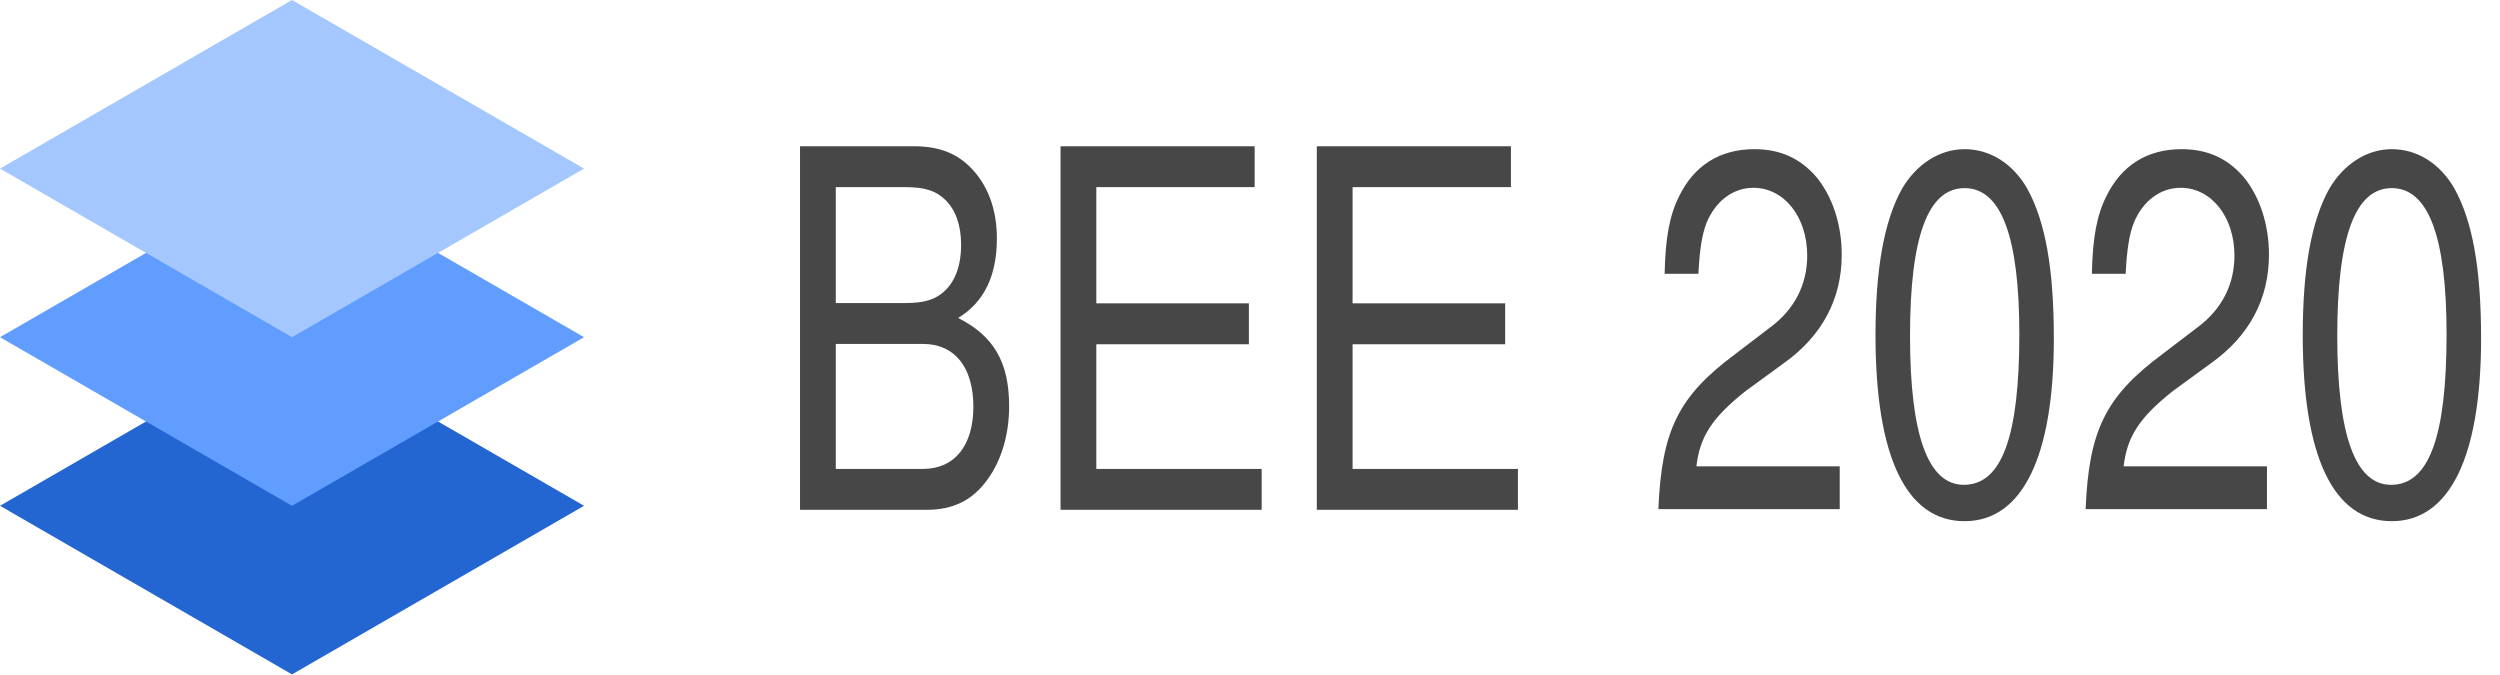
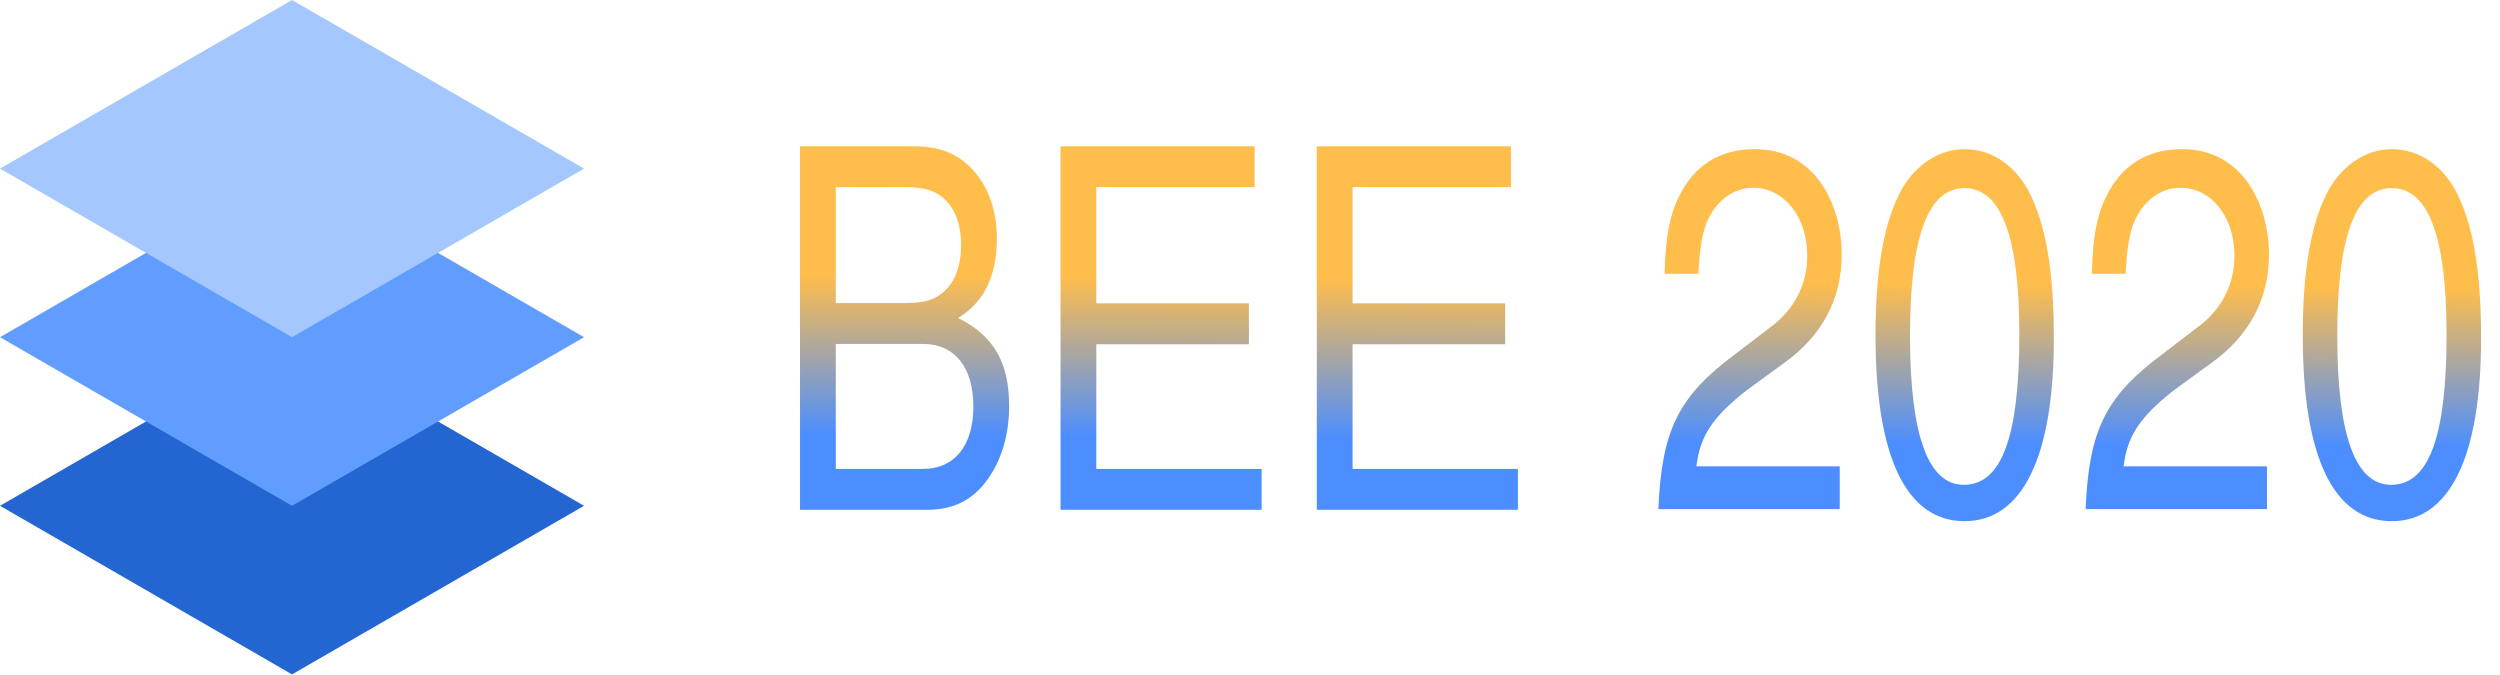
<svg xmlns="http://www.w3.org/2000/svg" width="949" height="256" viewbox="0 0 949 256" version="1.1">
+   <defs>
+     <linearGradient y2="0.786" x2="0.473" y1="0.36" x1="0.488" id="svg_12">
+       <stop offset="0" stop-color="#ffa100" />
+       <stop offset="1" stop-color="#005eff" />
+     </linearGradient>
+   </defs>
  <g>
    <rect fill="none" id="canvas_background" height="521" width="1107" y="-1" x="-1" />
  </g>
  <g>
    <path id="svg_1" d="m110.851,128l110.851,64l-110.851,64l-110.851,-64l110.851,-64z" fill="#2366d1" />
    <path id="svg_2" d="m110.851,64l110.851,64l-110.851,64l-110.851,-64l110.851,-64z" fill="#609dff" />
    <path id="svg_3" d="m110.851,0l110.851,64l-110.851,64l-110.851,-64l110.851,-64z" fill="#a4c7ff" />
-     <text opacity="0.72" stroke="#000" transform="matrix(6.076996,0,0,7.886338,-1534.46,-442.4338) " xml:space="preserve" text-anchor="start" font-family="Helvetica, Arial, sans-serif" font-size="24" id="svg_7" y="80.64" x="300.584" fill-opacity="null" stroke-opacity="null" stroke-width="0" fill="#000000">BEE 2020</text>
+     <text opacity="0.7" stroke="#000" transform="matrix(6.076996,0,0,7.886338,-1534.46,-442.4338) " xml:space="preserve" text-anchor="start" font-family="Helvetica, Arial, sans-serif" font-size="24" id="svg_7" y="80.64" x="300.584" stroke-opacity="null" stroke-width="0" fill="url(#svg_12)">BEE 2020</text>
  </g>
</svg>
